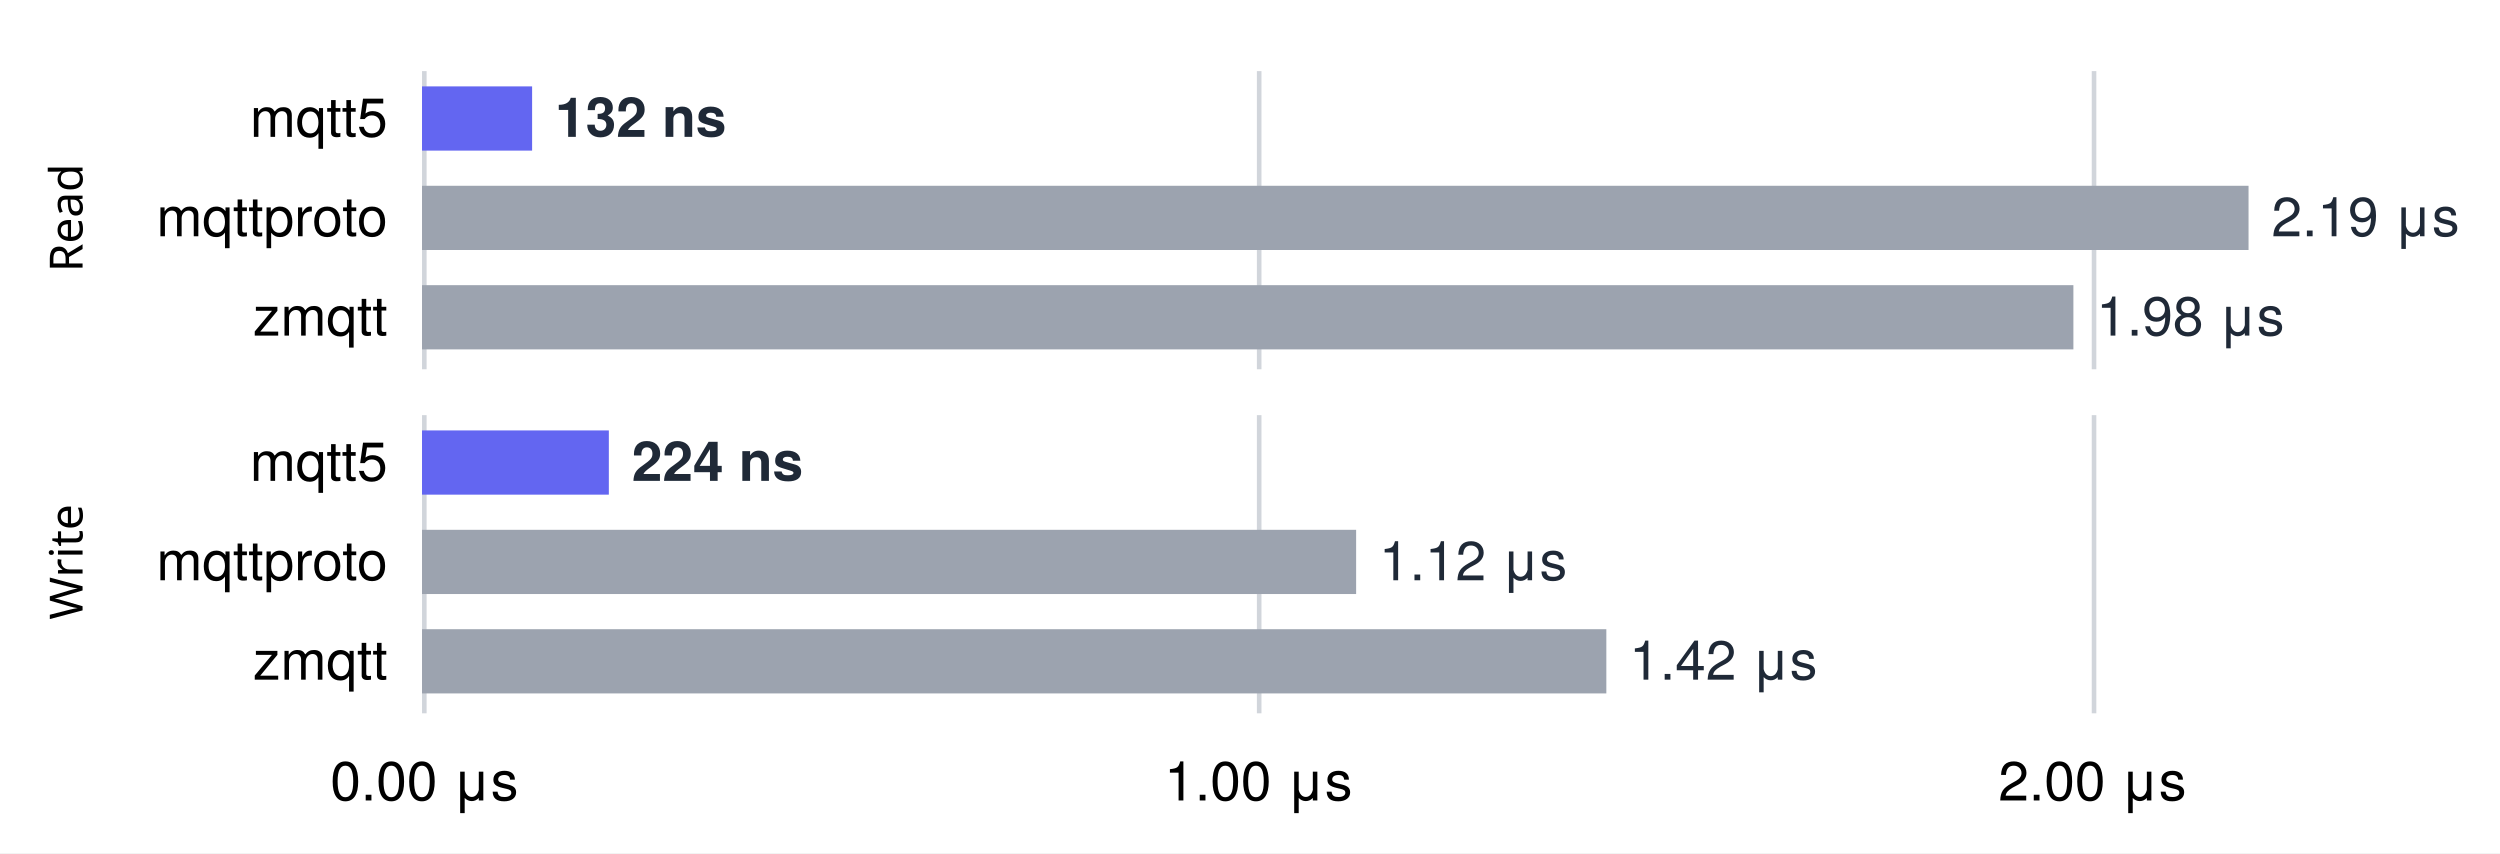
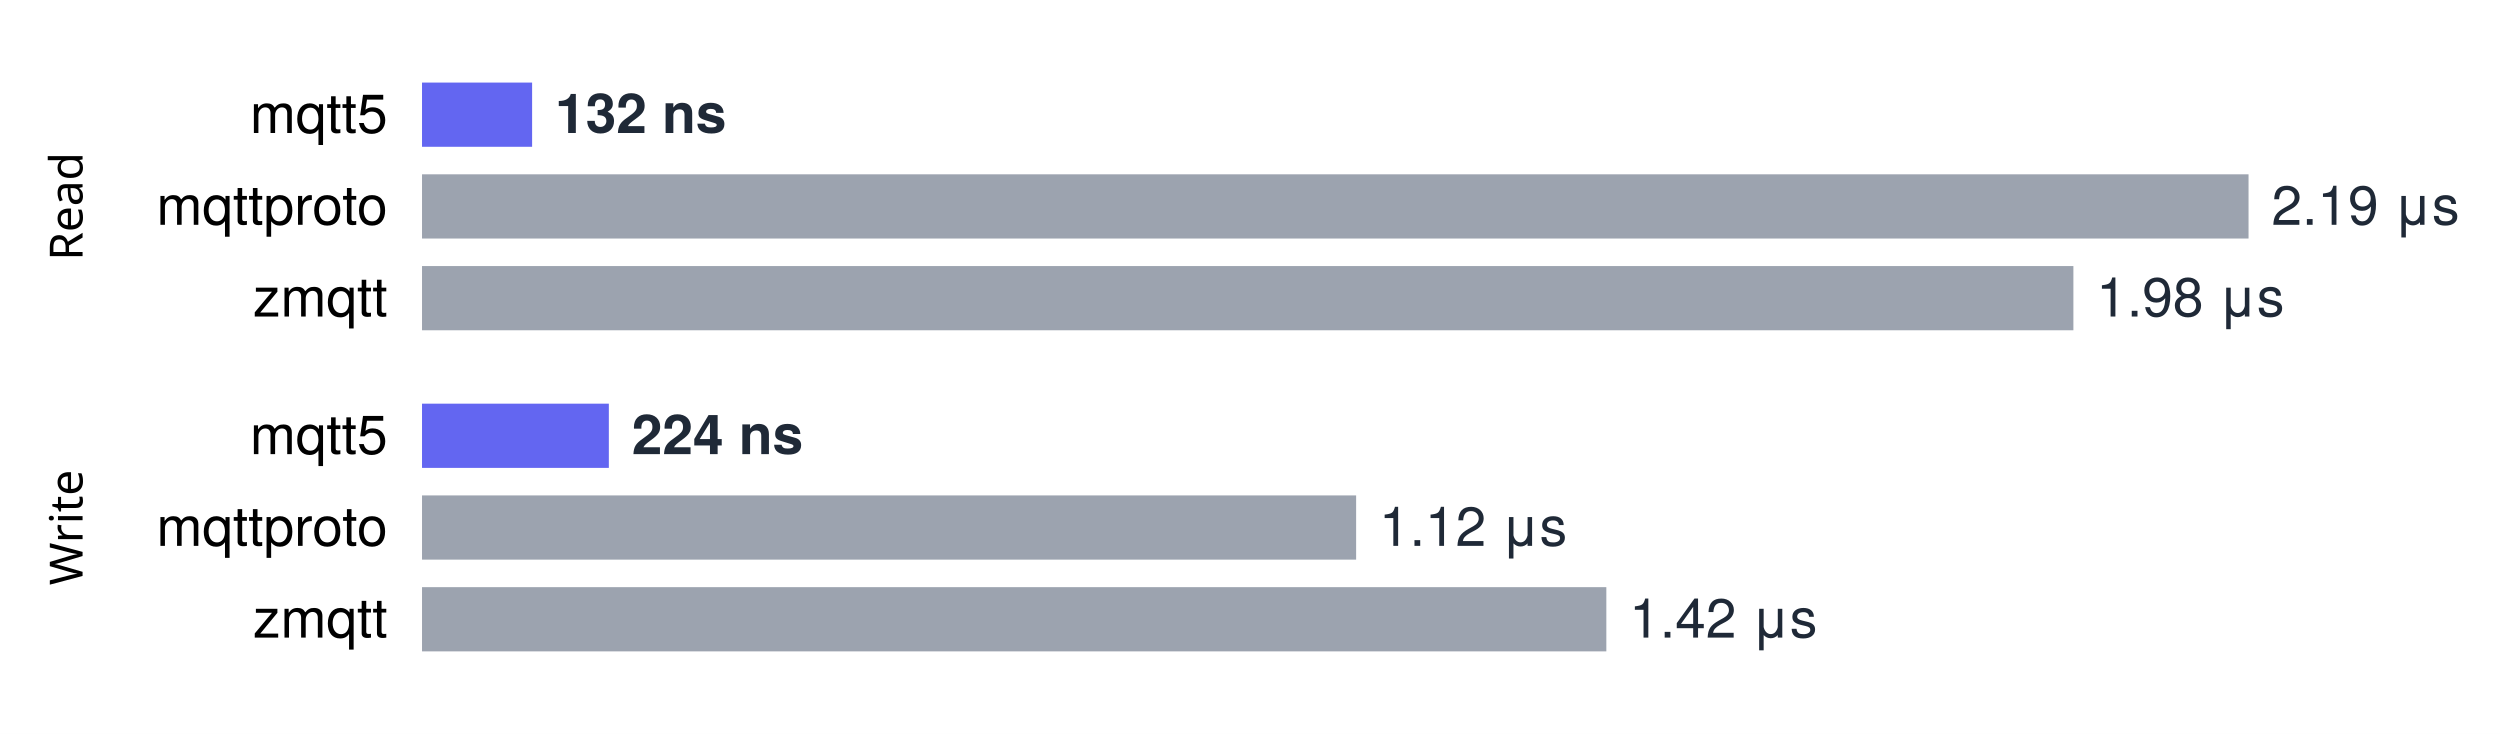
- <svg xmlns="http://www.w3.org/2000/svg" version="1.1" class="marks" width="1090" height="372" viewBox="0 0 545 186">
-   <rect width="545" height="186" fill="white" />
+ <svg xmlns="http://www.w3.org/2000/svg" version="1.1" class="marks" width="1090" height="320" viewBox="0 0 545 160">
+   <rect width="545" height="160" fill="white" />
  <g fill="none" stroke-miterlimit="10" transform="translate(92,15)">
    <g class="mark-group role-frame root" role="graphics-object" aria-roledescription="group mark container">
      <g transform="translate(0,0)">
        <path class="background" aria-hidden="true" d="M0,0h0v0h0Z" />
        <g>
          <g class="mark-group role-row-header row_header" role="graphics-object" aria-roledescription="group mark container">
            <g transform="translate(-62,0)">
-               <path class="background" aria-hidden="true" d="M0,0h0v65h0Z" />
+               <path class="background" aria-hidden="true" d="M0,0h0v60h0Z" />
              <g>
                <g class="mark-group role-title">
-                   <g transform="translate(-20,32.5)">
+                   <g transform="translate(-20,30)">
                    <path class="background" aria-hidden="true" d="M0,0h0v0h0Z" pointer-events="none" />
                    <g>
                      <g class="mark-text role-title-text" role="graphics-symbol" aria-roledescription="title" aria-label="Title text 'Read'" pointer-events="none">
                        <text text-anchor="middle" transform="translate(0,0) rotate(-90) translate(0,8)" font-family="sans-serif" font-size="10px" fill="#000" opacity="1">Read</text>
                      </g>
                    </g>
                    <path class="foreground" aria-hidden="true" d="" pointer-events="none" display="none" />
                  </g>
                </g>
              </g>
              <path class="foreground" aria-hidden="true" d="" display="none" />
            </g>
-             <g transform="translate(-62,75)">
-               <path class="background" aria-hidden="true" d="M0,0h0v65h0Z" />
+             <g transform="translate(-62,70)">
+               <path class="background" aria-hidden="true" d="M0,0h0v60h0Z" />
              <g>
                <g class="mark-group role-title">
-                   <g transform="translate(-20,32.5)">
+                   <g transform="translate(-20,30)">
                    <path class="background" aria-hidden="true" d="M0,0h0v0h0Z" pointer-events="none" />
                    <g>
                      <g class="mark-text role-title-text" role="graphics-symbol" aria-roledescription="title" aria-label="Title text 'Write'" pointer-events="none">
                        <text text-anchor="middle" transform="translate(0,0) rotate(-90) translate(0,8)" font-family="sans-serif" font-size="10px" fill="#000" opacity="1">Write</text>
                      </g>
                    </g>
                    <path class="foreground" aria-hidden="true" d="" pointer-events="none" display="none" />
                  </g>
                </g>
              </g>
              <path class="foreground" aria-hidden="true" d="" display="none" />
            </g>
          </g>
-           <g class="mark-group role-column-footer column_footer" role="graphics-object" aria-roledescription="group mark container">
-             <g transform="translate(0,140)">
-               <path class="background" aria-hidden="true" d="M0,0h400v0h-400Z" />
-               <g>
-                 <g class="mark-group role-axis" role="graphics-symbol" aria-roledescription="axis" aria-label="X-axis for a linear scale with values from 0 to 2,200">
-                   <g transform="translate(0.5,0.5)">
-                     <path class="background" aria-hidden="true" d="M0,0h0v0h0Z" pointer-events="none" />
-                     <g>
-                       <g class="mark-rule role-axis-tick" pointer-events="none">
-                         <line transform="translate(0,0)" x2="0" y2="0" stroke="#888" stroke-width="1" opacity="1" />
-                         <line transform="translate(182,0)" x2="0" y2="0" stroke="#888" stroke-width="1" opacity="1" />
-                         <line transform="translate(364,0)" x2="0" y2="0" stroke="#888" stroke-width="1" opacity="1" />
-                       </g>
-                       <g class="mark-text role-axis-label" pointer-events="none">
-                         <text text-anchor="middle" transform="translate(0,19)" font-family="Helvetica Neue" font-size="12px" fill="#000" opacity="1">0.00 μs</text>
-                         <text text-anchor="middle" transform="translate(181.8182,19)" font-family="Helvetica Neue" font-size="12px" fill="#000" opacity="1">1.00 μs</text>
-                         <text text-anchor="middle" transform="translate(363.6364,19)" font-family="Helvetica Neue" font-size="12px" fill="#000" opacity="1">2.00 μs</text>
-                       </g>
-                     </g>
-                     <path class="foreground" aria-hidden="true" d="" pointer-events="none" display="none" />
-                   </g>
-                 </g>
-               </g>
-               <path class="foreground" aria-hidden="true" d="" display="none" />
-             </g>
-           </g>
          <g class="mark-group role-scope cell" role="graphics-object" aria-roledescription="group mark container">
            <g transform="translate(0,0)">
-               <path class="background" aria-hidden="true" d="M0,0h400v65h-400Z" />
+               <path class="background" aria-hidden="true" d="M0,0h400v60h-400Z" />
              <g>
-                 <g class="mark-group role-axis" aria-hidden="true">
-                   <g transform="translate(0.5,65.5)">
-                     <path class="background" aria-hidden="true" d="M0,0h0v0h0Z" pointer-events="none" />
-                     <g>
-                       <g class="mark-rule role-axis-grid" pointer-events="none">
-                         <line transform="translate(0,0)" x2="0" y2="-65" stroke="#d1d5db" stroke-width="1" opacity="1" />
-                         <line transform="translate(182,0)" x2="0" y2="-65" stroke="#d1d5db" stroke-width="1" opacity="1" />
-                         <line transform="translate(364,0)" x2="0" y2="-65" stroke="#d1d5db" stroke-width="1" opacity="1" />
-                       </g>
-                     </g>
-                     <path class="foreground" aria-hidden="true" d="" pointer-events="none" display="none" />
-                   </g>
-                 </g>
                <g class="mark-group role-axis" role="graphics-symbol" aria-roledescription="axis" aria-label="Y-axis for a discrete scale with 3 values: mqtt5, mqttproto, zmqtt">
                  <g transform="translate(0.5,0.5)">
                    <path class="background" aria-hidden="true" d="M0,0h0v0h0Z" pointer-events="none" />
                    <g>
                      <g class="mark-text role-axis-label" pointer-events="none">
-                         <text text-anchor="end" transform="translate(-8,14.33333)" font-family="Helvetica Neue" font-size="12px" fill="#000" opacity="1">mqtt5</text>
-                         <text text-anchor="end" transform="translate(-8,36)" font-family="Helvetica Neue" font-size="12px" fill="#000" opacity="1">mqttproto</text>
-                         <text text-anchor="end" transform="translate(-8,57.66667)" font-family="Helvetica Neue" font-size="12px" fill="#000" opacity="1">zmqtt</text>
+                         <text text-anchor="end" transform="translate(-8,13.5)" font-family="Helvetica Neue" font-size="12px" fill="#000" opacity="1">mqtt5</text>
+                         <text text-anchor="end" transform="translate(-8,33.5)" font-family="Helvetica Neue" font-size="12px" fill="#000" opacity="1">mqttproto</text>
+                         <text text-anchor="end" transform="translate(-8,53.5)" font-family="Helvetica Neue" font-size="12px" fill="#000" opacity="1">zmqtt</text>
                      </g>
                    </g>
                    <path class="foreground" aria-hidden="true" d="" pointer-events="none" display="none" />
                  </g>
                </g>
                <g class="mark-rect role-mark child_layer_0_marks" role="graphics-object" aria-roledescription="rect mark container">
-                   <path aria-label="time: 132; operation: mqtt5" role="graphics-symbol" aria-roledescription="bar" d="M0,3.833h24v14h-24Z" fill="#6366f1" />
-                   <path aria-label="time: 2190; operation: mqttproto" role="graphics-symbol" aria-roledescription="bar" d="M0,25.5h398.182v14h-398.182Z" fill="#9ca3af" />
-                   <path aria-label="time: 1980; operation: zmqtt" role="graphics-symbol" aria-roledescription="bar" d="M0,47.167h360v14h-360Z" fill="#9ca3af" />
+                   <path aria-label="time: 132; operation: mqtt5" role="graphics-symbol" aria-roledescription="bar" d="M0,3h24v14h-24Z" fill="#6366f1" />
+                   <path aria-label="time: 2190; operation: mqttproto" role="graphics-symbol" aria-roledescription="bar" d="M0,23h398.182v14h-398.182Z" fill="#9ca3af" />
+                   <path aria-label="time: 1980; operation: zmqtt" role="graphics-symbol" aria-roledescription="bar" d="M0,43h360v14h-360Z" fill="#9ca3af" />
                </g>
                <g class="mark-text role-mark child_layer_1_marks" role="graphics-object" aria-roledescription="text mark container">
-                   <text aria-label="time: 2190; operation: mqttproto; timeFormat: 2.19 μs" role="graphics-symbol" aria-roledescription="text mark" text-anchor="start" transform="translate(403.1818,36.5)" font-family="Helvetica Neue" font-size="12px" fill="#1f2937">2.19 μs</text>
-                   <text aria-label="time: 1980; operation: zmqtt; timeFormat: 1.98 μs" role="graphics-symbol" aria-roledescription="text mark" text-anchor="start" transform="translate(365,58.16667)" font-family="Helvetica Neue" font-size="12px" fill="#1f2937">1.98 μs</text>
+                   <text aria-label="time: 2190; operation: mqttproto; timeFormat: 2.19 μs" role="graphics-symbol" aria-roledescription="text mark" text-anchor="start" transform="translate(403.1818,34)" font-family="Helvetica Neue" font-size="12px" fill="#1f2937">2.19 μs</text>
+                   <text aria-label="time: 1980; operation: zmqtt; timeFormat: 1.98 μs" role="graphics-symbol" aria-roledescription="text mark" text-anchor="start" transform="translate(365,54)" font-family="Helvetica Neue" font-size="12px" fill="#1f2937">1.98 μs</text>
                </g>
                <g class="mark-text role-mark child_layer_2_marks" role="graphics-object" aria-roledescription="text mark container">
-                   <text aria-label="time: 132; operation: mqtt5; timeFormat: 132 ns" role="graphics-symbol" aria-roledescription="text mark" text-anchor="start" transform="translate(29,14.83333)" font-family="Helvetica Neue" font-size="12px" font-weight="bold" fill="#1f2937">132 ns</text>
+                   <text aria-label="time: 132; operation: mqtt5; timeFormat: 132 ns" role="graphics-symbol" aria-roledescription="text mark" text-anchor="start" transform="translate(29,14)" font-family="Helvetica Neue" font-size="12px" font-weight="bold" fill="#1f2937">132 ns</text>
                </g>
              </g>
              <path class="foreground" aria-hidden="true" d="" display="none" />
            </g>
-             <g transform="translate(0,75)">
-               <path class="background" aria-hidden="true" d="M0,0h400v65h-400Z" />
+             <g transform="translate(0,70)">
+               <path class="background" aria-hidden="true" d="M0,0h400v60h-400Z" />
              <g>
-                 <g class="mark-group role-axis" aria-hidden="true">
-                   <g transform="translate(0.5,65.5)">
-                     <path class="background" aria-hidden="true" d="M0,0h0v0h0Z" pointer-events="none" />
-                     <g>
-                       <g class="mark-rule role-axis-grid" pointer-events="none">
-                         <line transform="translate(0,0)" x2="0" y2="-65" stroke="#d1d5db" stroke-width="1" opacity="1" />
-                         <line transform="translate(182,0)" x2="0" y2="-65" stroke="#d1d5db" stroke-width="1" opacity="1" />
-                         <line transform="translate(364,0)" x2="0" y2="-65" stroke="#d1d5db" stroke-width="1" opacity="1" />
-                       </g>
-                     </g>
-                     <path class="foreground" aria-hidden="true" d="" pointer-events="none" display="none" />
-                   </g>
-                 </g>
                <g class="mark-group role-axis" role="graphics-symbol" aria-roledescription="axis" aria-label="Y-axis for a discrete scale with 3 values: mqtt5, mqttproto, zmqtt">
                  <g transform="translate(0.5,0.5)">
                    <path class="background" aria-hidden="true" d="M0,0h0v0h0Z" pointer-events="none" />
                    <g>
                      <g class="mark-text role-axis-label" pointer-events="none">
-                         <text text-anchor="end" transform="translate(-8,14.33333)" font-family="Helvetica Neue" font-size="12px" fill="#000" opacity="1">mqtt5</text>
-                         <text text-anchor="end" transform="translate(-8,36)" font-family="Helvetica Neue" font-size="12px" fill="#000" opacity="1">mqttproto</text>
-                         <text text-anchor="end" transform="translate(-8,57.66667)" font-family="Helvetica Neue" font-size="12px" fill="#000" opacity="1">zmqtt</text>
+                         <text text-anchor="end" transform="translate(-8,13.5)" font-family="Helvetica Neue" font-size="12px" fill="#000" opacity="1">mqtt5</text>
+                         <text text-anchor="end" transform="translate(-8,33.5)" font-family="Helvetica Neue" font-size="12px" fill="#000" opacity="1">mqttproto</text>
+                         <text text-anchor="end" transform="translate(-8,53.5)" font-family="Helvetica Neue" font-size="12px" fill="#000" opacity="1">zmqtt</text>
                      </g>
                    </g>
                    <path class="foreground" aria-hidden="true" d="" pointer-events="none" display="none" />
                  </g>
                </g>
                <g class="mark-rect role-mark child_layer_0_marks" role="graphics-object" aria-roledescription="rect mark container">
-                   <path aria-label="time: 224; operation: mqtt5" role="graphics-symbol" aria-roledescription="bar" d="M0,3.833h40.727v14h-40.727Z" fill="#6366f1" />
-                   <path aria-label="time: 1120; operation: mqttproto" role="graphics-symbol" aria-roledescription="bar" d="M0,25.5h203.636v14h-203.636Z" fill="#9ca3af" />
-                   <path aria-label="time: 1420; operation: zmqtt" role="graphics-symbol" aria-roledescription="bar" d="M0,47.167h258.182v14h-258.182Z" fill="#9ca3af" />
+                   <path aria-label="time: 224; operation: mqtt5" role="graphics-symbol" aria-roledescription="bar" d="M0,3h40.727v14h-40.727Z" fill="#6366f1" />
+                   <path aria-label="time: 1120; operation: mqttproto" role="graphics-symbol" aria-roledescription="bar" d="M0,23h203.636v14h-203.636Z" fill="#9ca3af" />
+                   <path aria-label="time: 1420; operation: zmqtt" role="graphics-symbol" aria-roledescription="bar" d="M0,43h258.182v14h-258.182Z" fill="#9ca3af" />
                </g>
                <g class="mark-text role-mark child_layer_1_marks" role="graphics-object" aria-roledescription="text mark container">
-                   <text aria-label="time: 1120; operation: mqttproto; timeFormat: 1.12 μs" role="graphics-symbol" aria-roledescription="text mark" text-anchor="start" transform="translate(208.6364,36.5)" font-family="Helvetica Neue" font-size="12px" fill="#1f2937">1.12 μs</text>
-                   <text aria-label="time: 1420; operation: zmqtt; timeFormat: 1.42 μs" role="graphics-symbol" aria-roledescription="text mark" text-anchor="start" transform="translate(263.1818,58.16667)" font-family="Helvetica Neue" font-size="12px" fill="#1f2937">1.42 μs</text>
+                   <text aria-label="time: 1120; operation: mqttproto; timeFormat: 1.12 μs" role="graphics-symbol" aria-roledescription="text mark" text-anchor="start" transform="translate(208.6364,34)" font-family="Helvetica Neue" font-size="12px" fill="#1f2937">1.12 μs</text>
+                   <text aria-label="time: 1420; operation: zmqtt; timeFormat: 1.42 μs" role="graphics-symbol" aria-roledescription="text mark" text-anchor="start" transform="translate(263.1818,54)" font-family="Helvetica Neue" font-size="12px" fill="#1f2937">1.42 μs</text>
                </g>
                <g class="mark-text role-mark child_layer_2_marks" role="graphics-object" aria-roledescription="text mark container">
-                   <text aria-label="time: 224; operation: mqtt5; timeFormat: 224 ns" role="graphics-symbol" aria-roledescription="text mark" text-anchor="start" transform="translate(45.72727,14.83333)" font-family="Helvetica Neue" font-size="12px" font-weight="bold" fill="#1f2937">224 ns</text>
+                   <text aria-label="time: 224; operation: mqtt5; timeFormat: 224 ns" role="graphics-symbol" aria-roledescription="text mark" text-anchor="start" transform="translate(45.72727,14)" font-family="Helvetica Neue" font-size="12px" font-weight="bold" fill="#1f2937">224 ns</text>
                </g>
              </g>
              <path class="foreground" aria-hidden="true" d="" display="none" />
            </g>
          </g>
        </g>
        <path class="foreground" aria-hidden="true" d="" display="none" />
      </g>
    </g>
  </g>
</svg>
